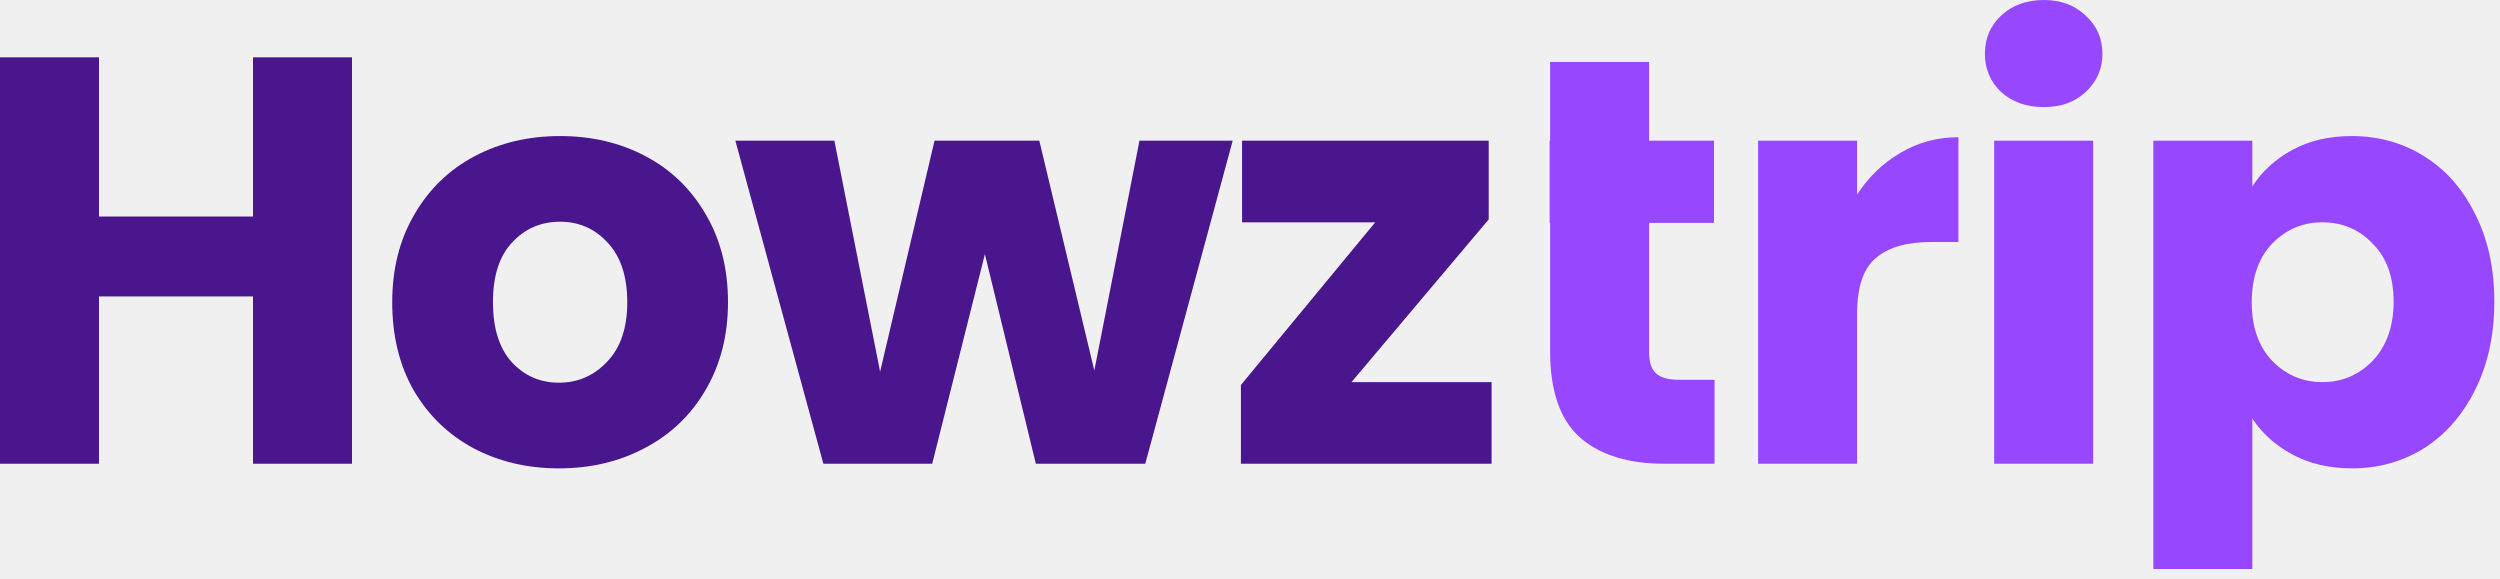
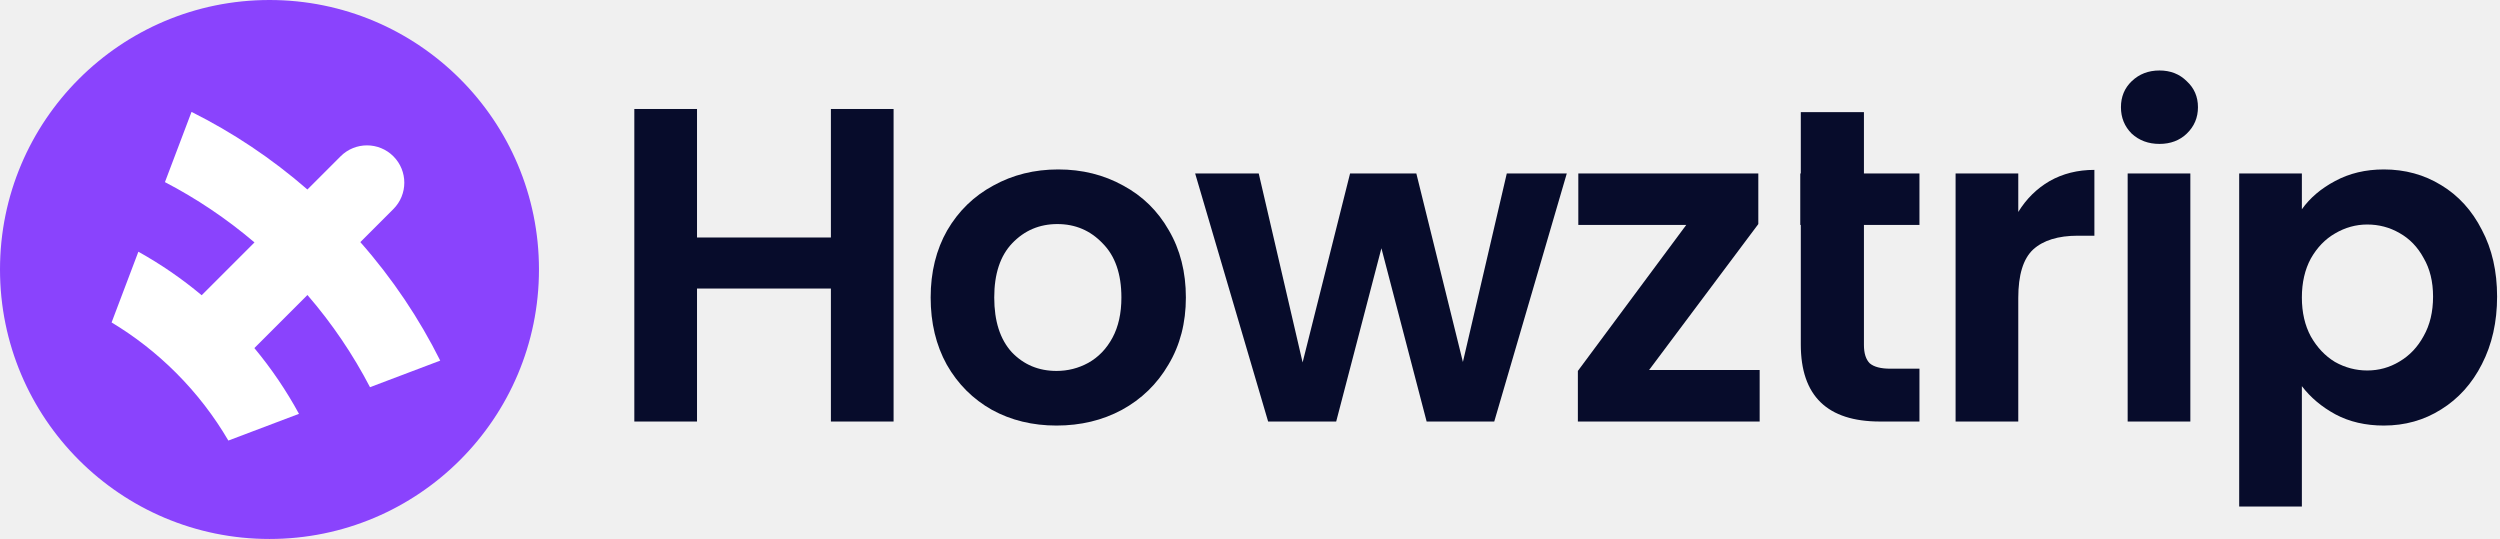
- <svg xmlns="http://www.w3.org/2000/svg" width="190" height="44" viewBox="0 0 190 44" fill="none">
-   <path d="M171.177 14.168C171.911 13.024 172.923 12.1 174.213 11.396C175.504 10.692 177.015 10.34 178.745 10.34C180.769 10.34 182.603 10.853 184.245 11.88C185.888 12.907 187.179 14.373 188.117 16.28C189.085 18.187 189.569 20.401 189.569 22.924C189.569 25.447 189.085 27.676 188.117 29.612C187.179 31.519 185.888 33 184.245 34.056C182.603 35.083 180.769 35.596 178.745 35.596C177.044 35.596 175.533 35.244 174.213 34.54C172.923 33.836 171.911 32.927 171.177 31.812V43.244H163.653V10.692H171.177V14.168ZM181.913 22.924C181.913 21.047 181.385 19.58 180.329 18.524C179.303 17.439 178.027 16.896 176.501 16.896C175.005 16.896 173.729 17.439 172.673 18.524C171.647 19.609 171.133 21.091 171.133 22.968C171.133 24.845 171.647 26.327 172.673 27.412C173.729 28.497 175.005 29.04 176.501 29.04C177.997 29.04 179.273 28.497 180.329 27.412C181.385 26.297 181.913 24.801 181.913 22.924Z" fill="#9748FF" />
-   <path d="M155.341 8.14C154.021 8.14 152.935 7.759 152.085 6.996C151.263 6.204 150.853 5.236 150.853 4.092C150.853 2.919 151.263 1.951 152.085 1.188C152.935 0.396 154.021 0 155.341 0C156.631 0 157.687 0.396 158.509 1.188C159.359 1.951 159.785 2.919 159.785 4.092C159.785 5.236 159.359 6.204 158.509 6.996C157.687 7.759 156.631 8.14 155.341 8.14ZM159.081 10.692V35.244H151.557V10.692H159.081Z" fill="#9748FF" />
-   <path d="M141.14 14.784C142.02 13.435 143.12 12.379 144.44 11.616C145.76 10.824 147.227 10.428 148.84 10.428V18.392H146.772C144.895 18.392 143.487 18.803 142.548 19.624C141.61 20.416 141.14 21.824 141.14 23.848V35.244H133.616V10.692H141.14V14.784Z" fill="#9748FF" />
-   <path d="M130.305 28.864V35.244H126.477C123.749 35.244 121.623 34.584 120.097 33.264C118.572 31.915 117.809 29.729 117.809 26.708V16.94H117.772V10.692H117.809V4.708H125.333V10.692H130.261V16.94H125.333V26.796C125.333 27.529 125.509 28.057 125.861 28.38C126.213 28.703 126.8 28.864 127.621 28.864H130.305Z" fill="#9748FF" />
-   <path d="M102.713 29.04H113.361V35.244H94.309V29.26L104.517 16.896H94.397V10.692H113.141V16.676L102.713 29.04Z" fill="#49168D" />
-   <path d="M93.684 10.692L87.04 35.244H78.724L74.852 19.316L70.848 35.244H62.576L55.888 10.692H63.412L66.888 28.248L71.024 10.692H78.988L83.168 28.16L86.6 10.692H93.684Z" fill="#49168D" />
-   <path d="M42.48 35.596C40.074 35.596 37.904 35.083 35.968 34.056C34.061 33.029 32.55 31.563 31.436 29.656C30.35 27.749 29.808 25.52 29.808 22.968C29.808 20.445 30.365 18.231 31.48 16.324C32.594 14.388 34.12 12.907 36.056 11.88C37.992 10.853 40.162 10.34 42.568 10.34C44.973 10.34 47.144 10.853 49.08 11.88C51.016 12.907 52.541 14.388 53.656 16.324C54.77 18.231 55.328 20.445 55.328 22.968C55.328 25.491 54.756 27.72 53.612 29.656C52.497 31.563 50.957 33.029 48.992 34.056C47.056 35.083 44.885 35.596 42.48 35.596ZM42.48 29.084C43.917 29.084 45.134 28.556 46.132 27.5C47.158 26.444 47.672 24.933 47.672 22.968C47.672 21.003 47.173 19.492 46.176 18.436C45.208 17.38 44.005 16.852 42.568 16.852C41.101 16.852 39.884 17.38 38.916 18.436C37.948 19.463 37.464 20.973 37.464 22.968C37.464 24.933 37.933 26.444 38.872 27.5C39.84 28.556 41.042 29.084 42.48 29.084Z" fill="#49168D" />
-   <path d="M26.752 4.356V35.244H19.228V22.528H7.524V35.244H0V4.356H7.524V16.456H19.228V4.356H26.752Z" fill="#49168D" />
+ <svg xmlns="http://www.w3.org/2000/svg" width="603" height="130" viewBox="0 0 603 130" fill="none">
+   <circle cx="65" cy="65" r="65" fill="#8A43FD" />
+   <path d="M94.883 37.699C98.398 41.213 98.398 46.912 94.883 50.426L86.913 58.397C94.7 67.234 101.123 76.853 106.184 86.979L89.245 93.391C85.17 85.554 80.14 78.084 74.155 71.154L61.353 83.957C65.511 88.958 69.097 94.273 72.112 99.817L55.079 106.264C51.668 100.428 47.462 94.929 42.459 89.926C37.683 85.15 32.457 81.101 26.917 77.776L33.375 60.715C38.707 63.681 43.822 67.179 48.643 71.211L61.382 58.472C54.632 52.727 47.381 47.879 39.783 43.929L46.195 26.99C56.08 31.931 65.483 38.169 74.146 45.707L82.155 37.699C85.67 34.184 91.368 34.184 94.883 37.699Z" fill="white" />
+   <path d="M215.532 26.288V101.672H200.412V69.596H168.12V101.672H153V26.288H168.12V57.284H200.412V26.288H215.532Z" fill="#070C2B" />
+   <path d="M254.822 102.644C249.062 102.644 243.878 101.384 239.27 98.864C234.662 96.272 231.026 92.636 228.362 87.956C225.77 83.276 224.474 77.876 224.474 71.756C224.474 65.636 225.806 60.236 228.47 55.556C231.206 50.876 234.914 47.276 239.594 44.756C244.274 42.164 249.494 40.868 255.254 40.868C261.014 40.868 266.234 42.164 270.914 44.756C275.594 47.276 279.266 50.876 281.93 55.556C284.666 60.236 286.034 65.636 286.034 71.756C286.034 77.876 284.63 83.276 281.822 87.956C279.086 92.636 275.342 96.272 270.59 98.864C265.91 101.384 260.654 102.644 254.822 102.644ZM254.822 89.468C257.558 89.468 260.114 88.82 262.49 87.524C264.938 86.156 266.882 84.14 268.322 81.476C269.762 78.812 270.482 75.572 270.482 71.756C270.482 66.068 268.97 61.712 265.946 58.688C262.994 55.592 259.358 54.044 255.038 54.044C250.718 54.044 247.082 55.592 244.13 58.688C241.25 61.712 239.81 66.068 239.81 71.756C239.81 77.444 241.214 81.836 244.022 84.932C246.902 87.956 250.502 89.468 254.822 89.468Z" fill="#070C2B" />
+   <path d="M377.909 41.84L360.413 101.672H344.105L333.197 59.876L322.289 101.672H305.873L288.269 41.84H303.605L314.189 87.416L325.637 41.84H341.621L352.853 87.308L363.437 41.84H377.909Z" fill="#070C2B" />
+   <path d="M397.754 89.252H424.43V101.672H380.582V89.468L406.718 54.26H380.69V41.84H424.106V54.044L397.754 89.252Z" fill="#070C2B" />
+   <path d="M449.581 54.26V83.204C449.581 85.22 450.049 86.696 450.985 87.632C451.993 88.496 453.649 88.928 455.953 88.928H462.973V101.672H453.469C440.725 101.672 434.353 95.48 434.353 83.096V54.26H434.225V41.84H434.353V27.044H449.581V41.84H462.973V54.26H449.581Z" fill="#070C2B" />
+   <path d="M486.808 51.128C488.752 47.96 491.272 45.476 494.368 43.676C497.536 41.876 501.136 40.976 505.168 40.976V56.852H501.172C496.42 56.852 492.82 57.968 490.372 60.2C487.996 62.432 486.808 66.32 486.808 71.864V101.672H471.688V41.84H486.808V51.128Z" fill="#070C2B" />
+   <path d="M528.312 41.84V101.672H513.192V41.84H528.312ZM520.86 34.712C518.196 34.712 515.964 33.884 514.164 32.228C512.436 30.5 511.572 28.376 511.572 25.856C511.572 23.336 512.436 21.248 514.164 19.592C515.964 17.864 518.196 17 520.86 17C523.524 17 525.72 17.864 527.448 19.592C529.248 21.248 530.148 23.336 530.148 25.856C530.148 28.376 529.248 30.5 527.448 32.228C525.72 33.884 523.524 34.712 520.86 34.712Z" fill="#070C2B" />
+   <path d="M555.211 50.48C557.155 47.744 559.819 45.476 563.203 43.676C566.659 41.804 570.583 40.868 574.975 40.868C580.087 40.868 584.695 42.128 588.799 44.648C592.975 47.168 596.251 50.768 598.627 55.448C601.075 60.056 602.299 65.42 602.299 71.54C602.299 77.66 601.075 83.096 598.627 87.848C596.251 92.528 592.975 96.164 588.799 98.756C584.695 101.348 580.087 102.644 574.975 102.644C570.583 102.644 566.695 101.744 563.311 99.944C559.999 98.144 557.299 95.876 555.211 93.14V122.184H540.091V41.84H555.211V50.48ZM586.855 71.54C586.855 67.94 586.099 64.844 584.587 62.252C583.147 59.588 581.203 57.572 578.755 56.204C576.379 54.836 573.787 54.152 570.979 54.152C568.243 54.152 565.651 54.872 563.203 56.312C560.827 57.68 558.883 59.696 557.371 62.36C555.931 65.024 555.211 68.156 555.211 71.756C555.211 75.356 555.931 78.488 557.371 81.152C558.883 83.816 560.827 85.868 563.203 87.308C565.651 88.676 568.243 89.36 570.979 89.36C573.787 89.36 576.379 88.64 578.755 87.2C581.203 85.76 583.147 83.708 584.587 81.044C586.099 78.38 586.855 75.212 586.855 71.54Z" fill="#070C2B" />
</svg>
